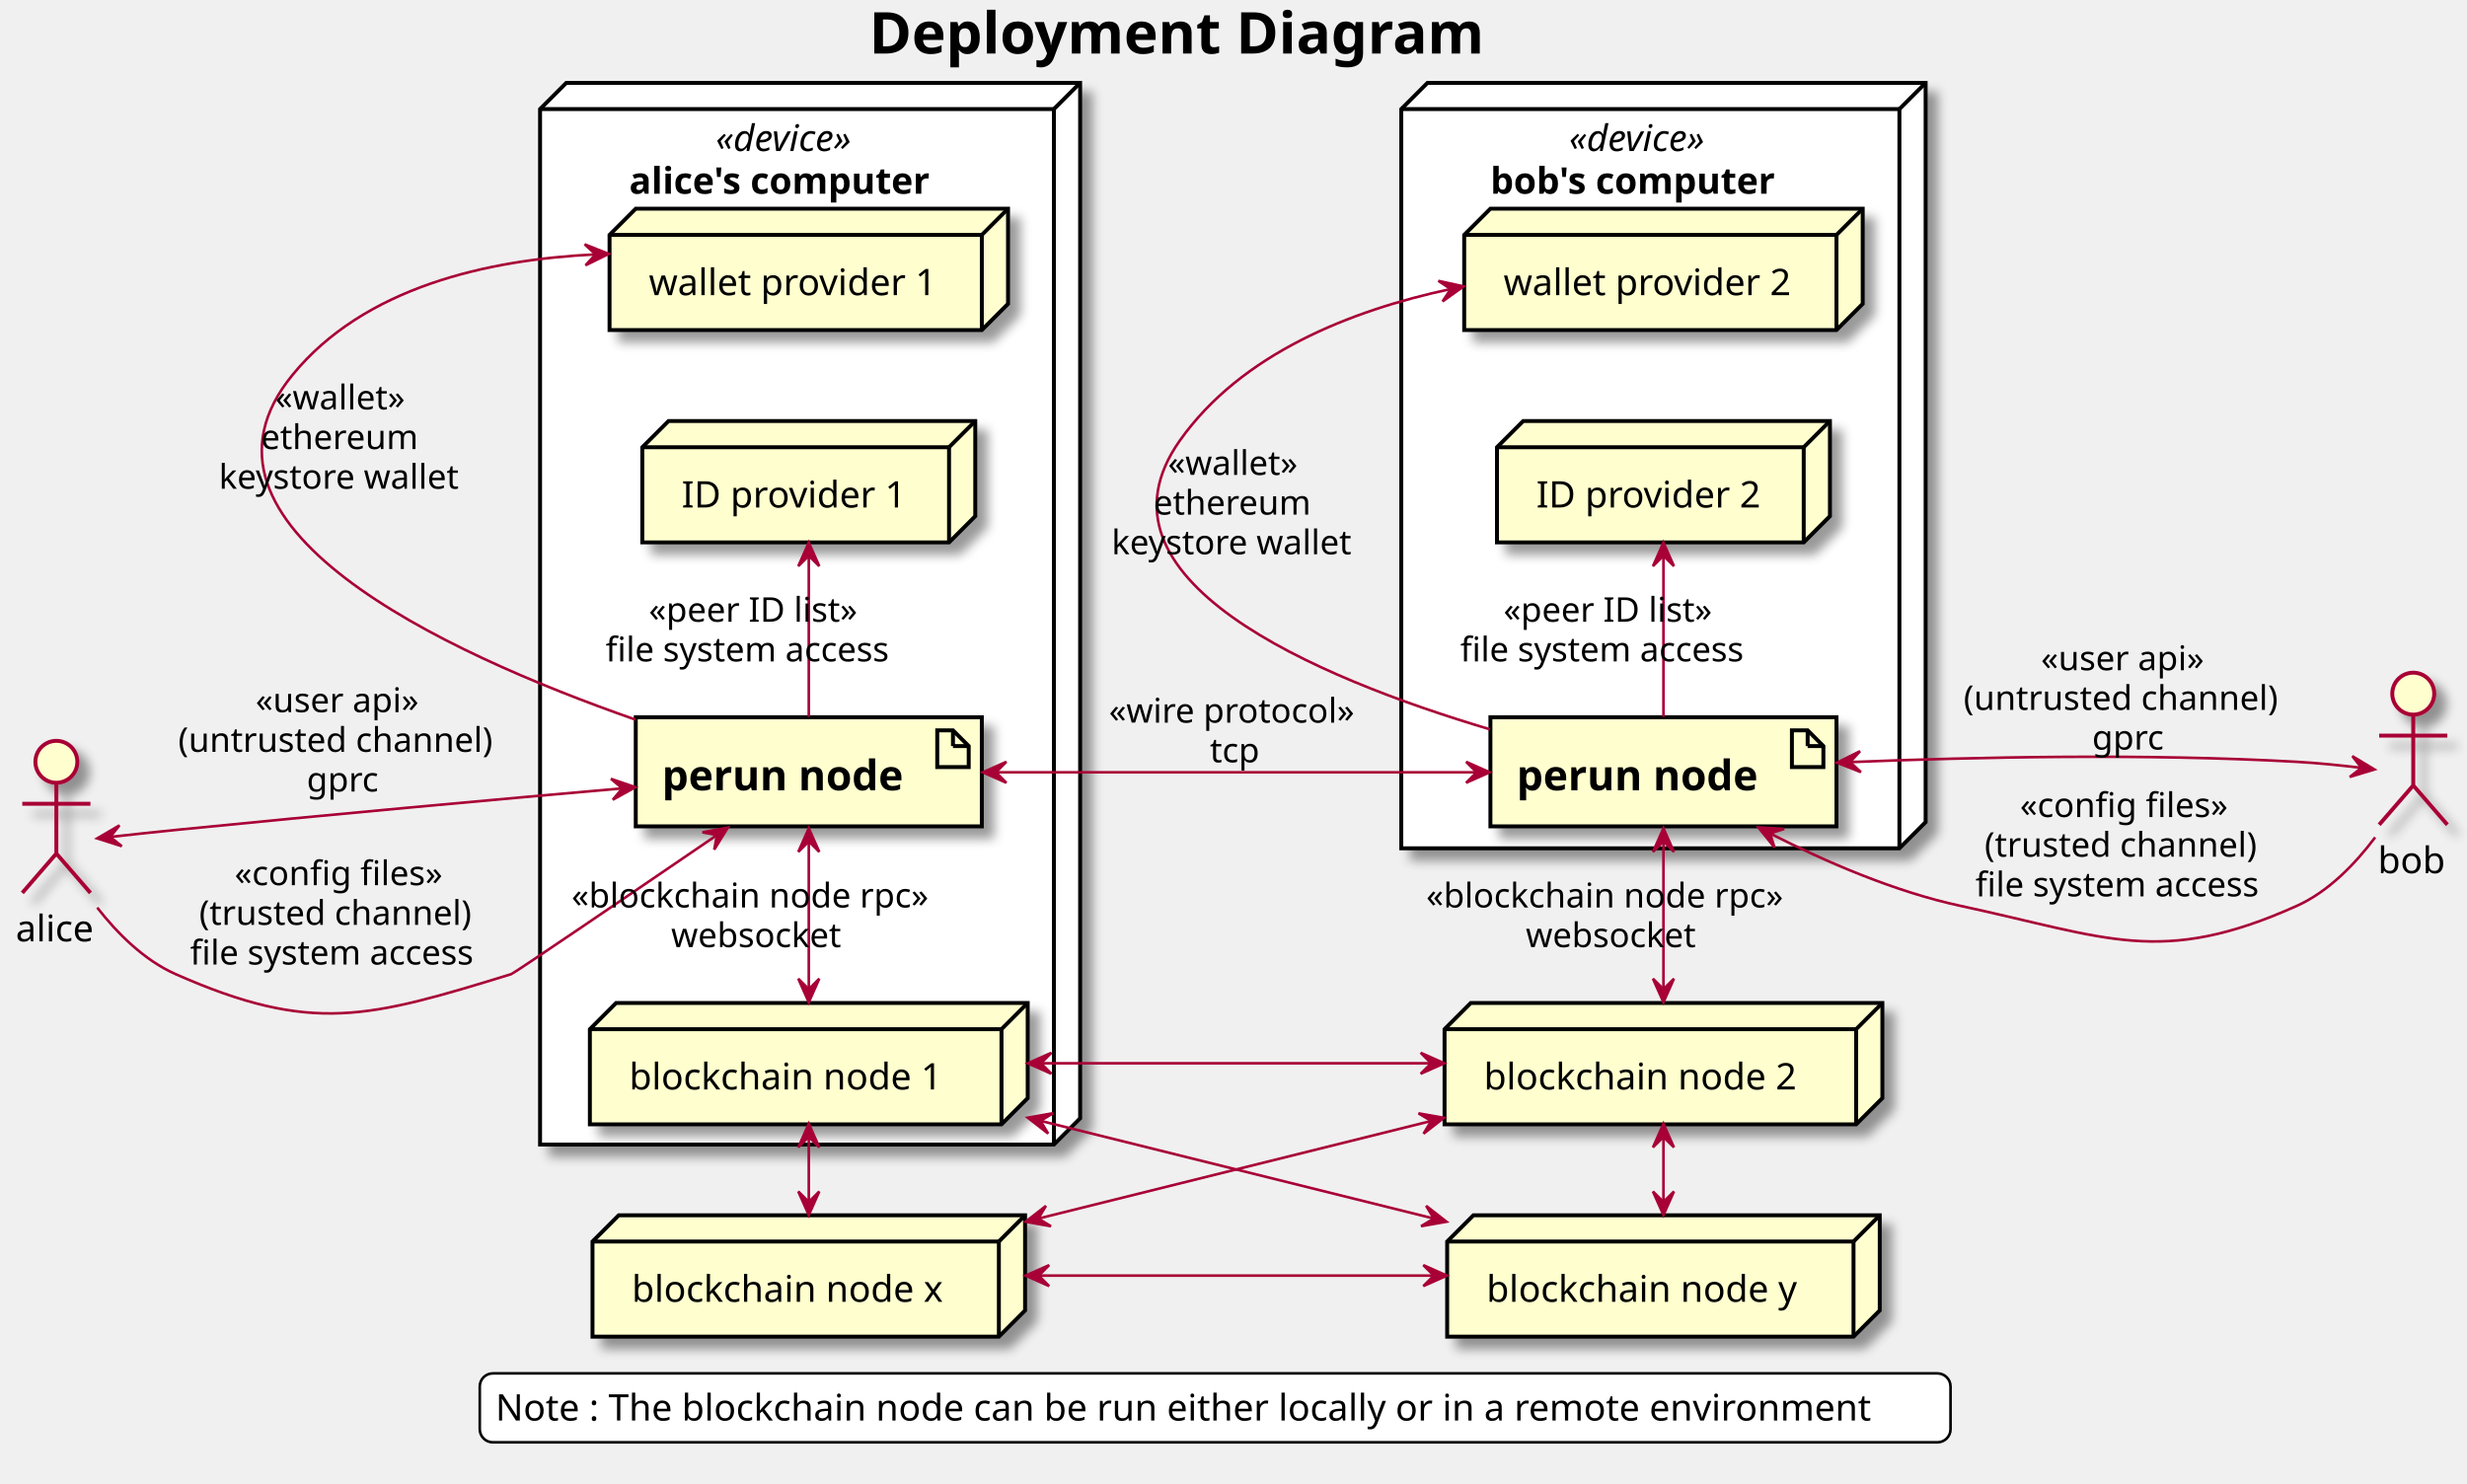
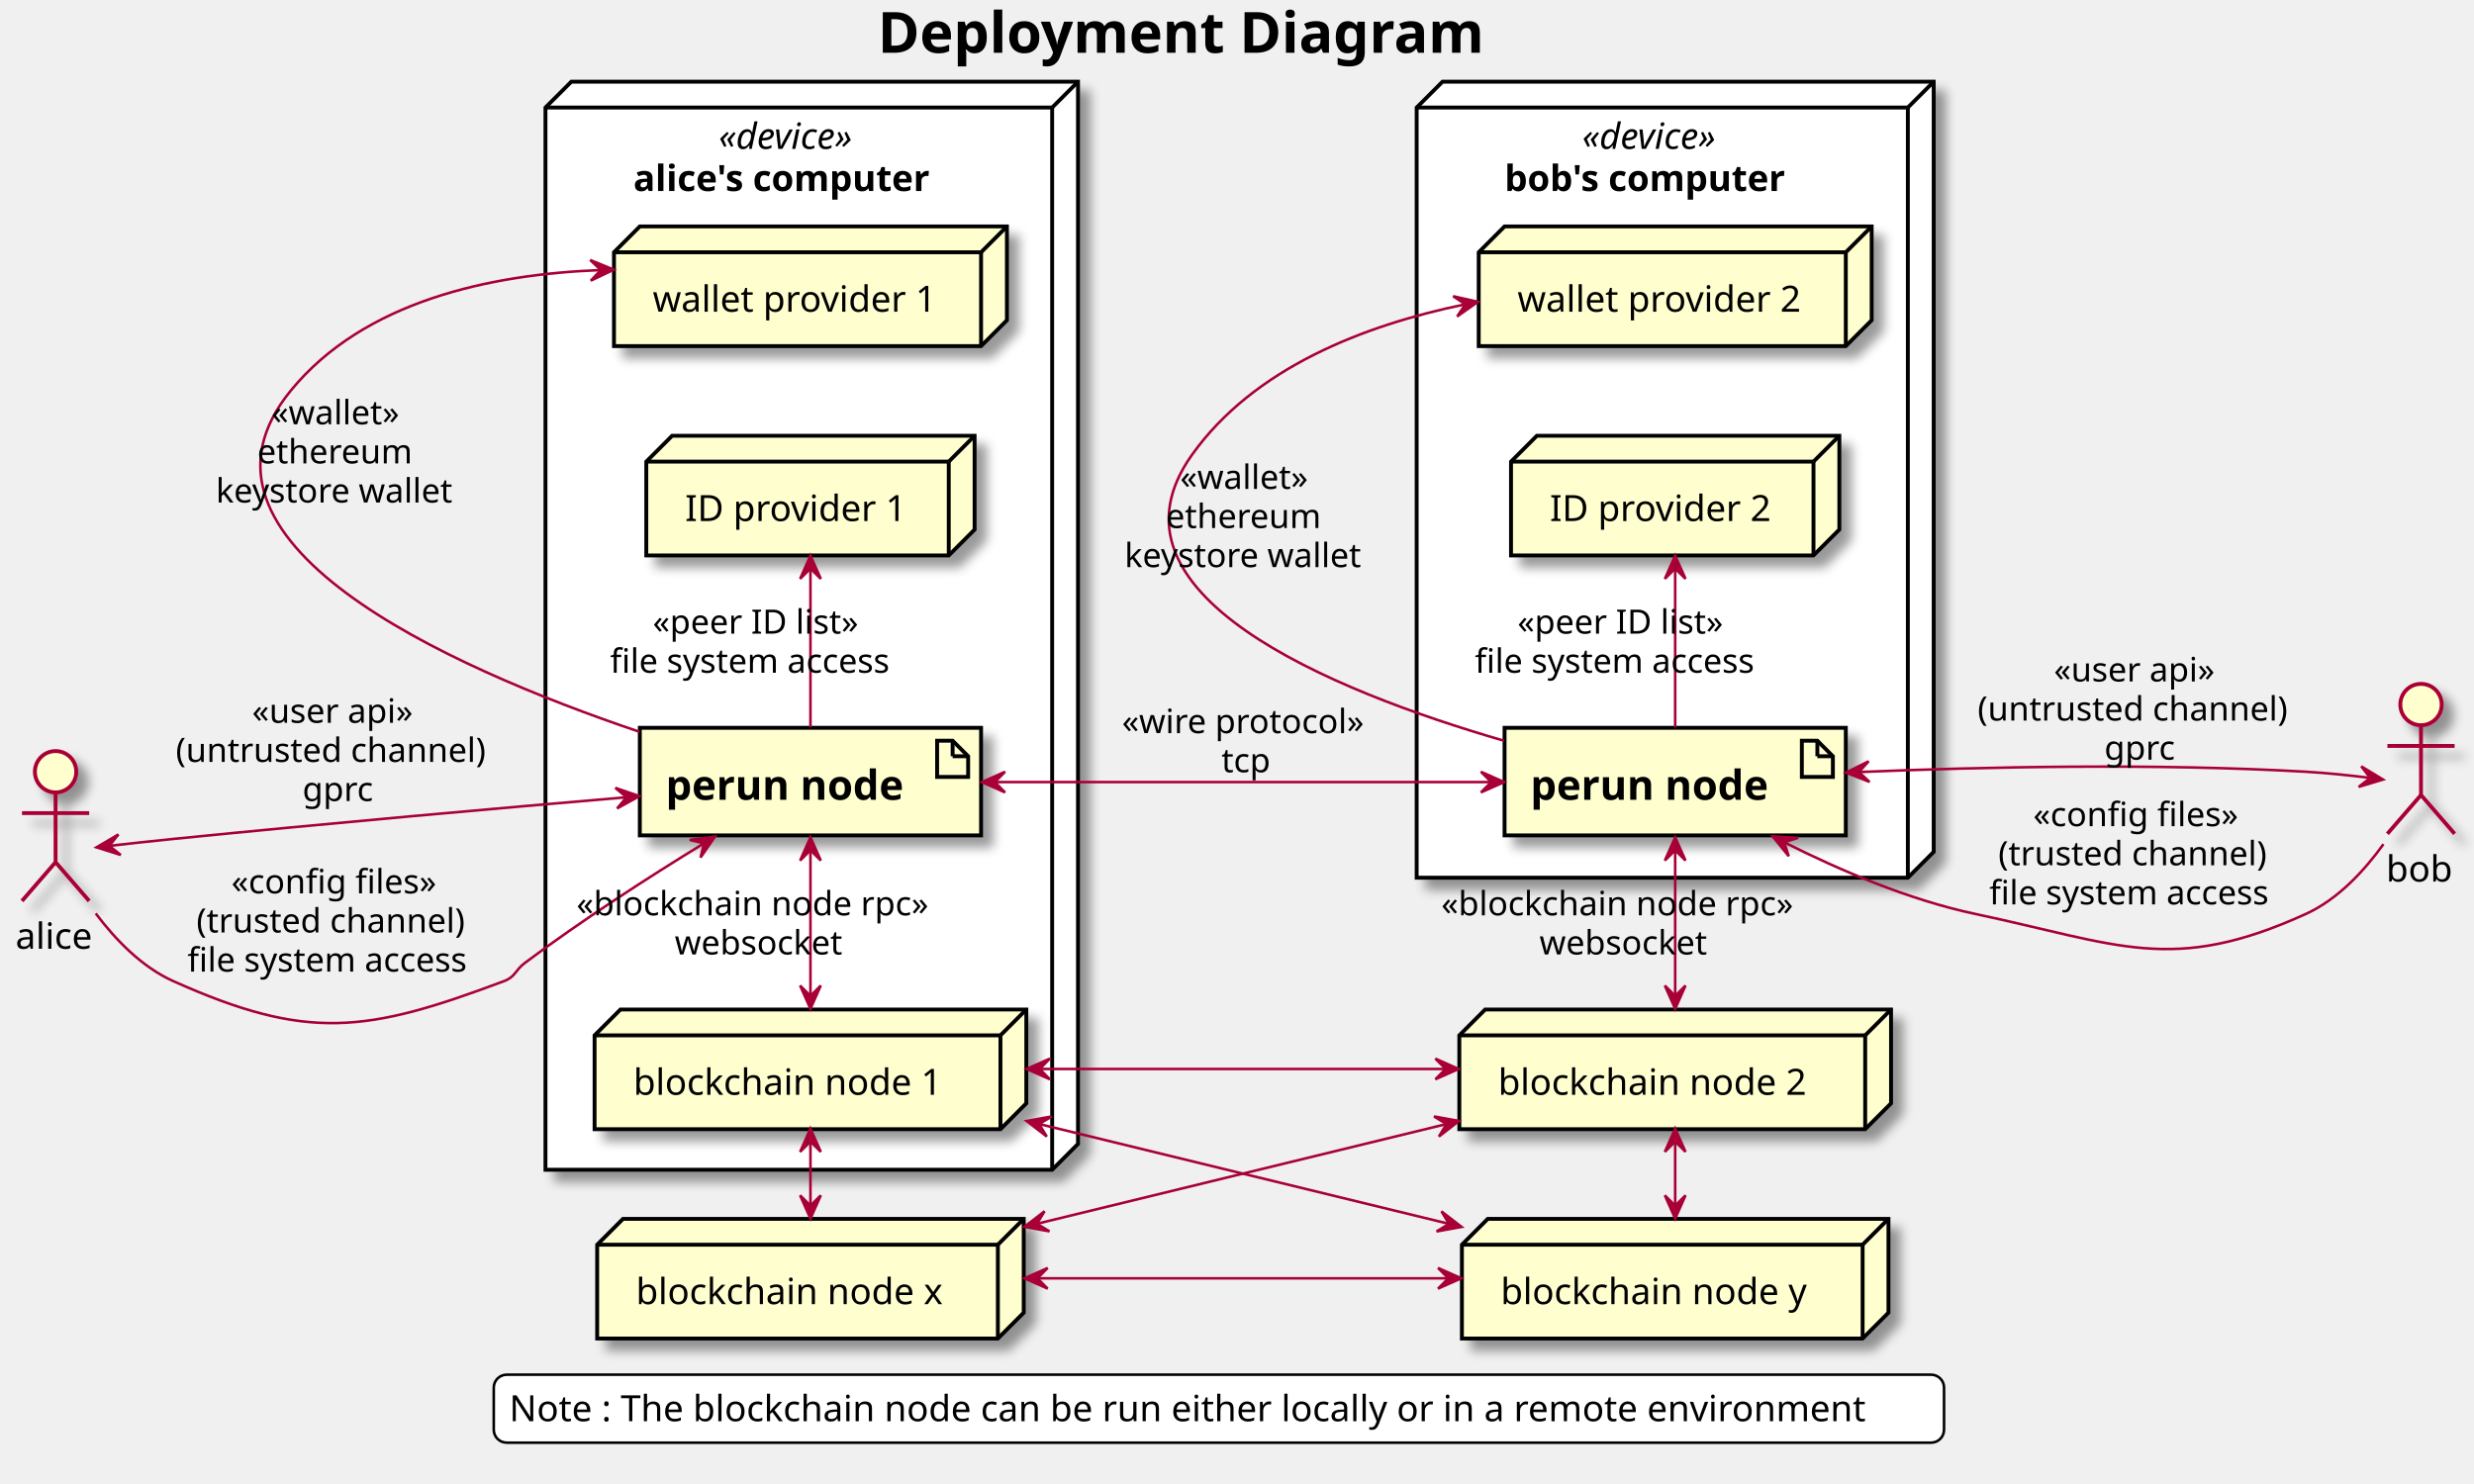
- <svg xmlns="http://www.w3.org/2000/svg" contentScriptType="application/ecmascript" contentStyleType="text/css" height="566px" preserveAspectRatio="none" style="width:941px;height:566px;" version="1.1" viewBox="0 0 941 566" width="941px" zoomAndPan="magnify">
+ <svg xmlns="http://www.w3.org/2000/svg" contentScriptType="application/ecmascript" contentStyleType="text/css" height="574px" preserveAspectRatio="none" style="width:957px;height:574px;" version="1.1" viewBox="0 0 957 574" width="957px" zoomAndPan="magnify">
  <defs>
-     <filter height="300%" id="f6eb3npen71h" width="300%" x="-1" y="-1">
+     <filter height="300%" id="f5ibk5evlyo3l" width="300%" x="-1" y="-1">
      <feGaussianBlur result="blurOut" stdDeviation="2.0" />
      <feColorMatrix in="blurOut" result="blurOut2" type="matrix" values="0 0 0 0 0 0 0 0 0 0 0 0 0 0 0 0 0 0 .4 0" />
      <feOffset dx="4.0" dy="4.0" in="blurOut2" result="blurOut3" />
      <feBlend in="SourceGraphic" in2="blurOut3" mode="normal" />
    </filter>
  </defs>
  <g>
-     <text fill="#000000" font-family="sans-serif" font-size="22" font-weight="bold" lengthAdjust="spacingAndGlyphs" textLength="265" x="331.5" y="20.421">Deployment Diagram</text>
-     <polygon fill="#FFFFFF" filter="url(#f6eb3npen71h)" points="206,41.609,216,31.609,412,31.609,412,426.609,402,436.609,206,436.609,206,41.609" style="stroke:#000000;stroke-width:1.5;" />
-     <line style="stroke:#000000;stroke-width:1.5;" x1="402" x2="412" y1="41.609" y2="31.609" />
-     <line style="stroke:#000000;stroke-width:1.5;" x1="206" x2="402" y1="41.609" y2="41.609" />
-     <line style="stroke:#000000;stroke-width:1.5;" x1="402" x2="402" y1="41.609" y2="436.609" />
-     <text fill="#000000" font-family="sans-serif" font-size="14" font-style="italic" lengthAdjust="spacingAndGlyphs" textLength="64" x="273" y="57.605">«device»</text>
-     <text fill="#000000" font-family="sans-serif" font-size="14" font-weight="bold" lengthAdjust="spacingAndGlyphs" textLength="130" x="240" y="73.901">alice's computer</text>
-     <polygon fill="#FFFFFF" filter="url(#f6eb3npen71h)" points="534.5,41.609,544.5,31.609,734.5,31.609,734.5,313.609,724.5,323.609,534.5,323.609,534.5,41.609" style="stroke:#000000;stroke-width:1.5;" />
-     <line style="stroke:#000000;stroke-width:1.5;" x1="724.5" x2="734.5" y1="41.609" y2="31.609" />
-     <line style="stroke:#000000;stroke-width:1.5;" x1="534.5" x2="724.5" y1="41.609" y2="41.609" />
-     <line style="stroke:#000000;stroke-width:1.5;" x1="724.5" x2="724.5" y1="41.609" y2="323.609" />
-     <text fill="#000000" font-family="sans-serif" font-size="14" font-style="italic" lengthAdjust="spacingAndGlyphs" textLength="64" x="598.5" y="57.605">«device»</text>
-     <text fill="#000000" font-family="sans-serif" font-size="14" font-weight="bold" lengthAdjust="spacingAndGlyphs" textLength="124" x="568.5" y="73.901">bob's computer</text>
-     <rect fill="#FEFECE" filter="url(#f6eb3npen71h)" height="41.625" style="stroke:#000000;stroke-width:1.5;" width="132" x="242.5" y="273.609" />
-     <polygon fill="#FEFECE" points="357.5,278.609,357.5,292.609,369.5,292.609,369.5,284.609,363.5,278.609,357.5,278.609" style="stroke:#000000;stroke-width:1.5;" />
-     <line style="stroke:#000000;stroke-width:1.5;" x1="363.5" x2="363.5" y1="278.609" y2="284.609" />
-     <line style="stroke:#000000;stroke-width:1.5;" x1="369.5" x2="363.5" y1="284.609" y2="284.609" />
-     <text fill="#000000" font-family="sans-serif" font-size="16" font-weight="bold" lengthAdjust="spacingAndGlyphs" textLength="102" x="252.5" y="301.461">perun node</text>
-     <polygon fill="#FEFECE" filter="url(#f6eb3npen71h)" points="225,392.609,235,382.609,392,382.609,392,418.906,382,428.906,225,428.906,225,392.609" style="stroke:#000000;stroke-width:1.5;" />
-     <line style="stroke:#000000;stroke-width:1.5;" x1="382" x2="392" y1="392.609" y2="382.609" />
-     <line style="stroke:#000000;stroke-width:1.5;" x1="225" x2="382" y1="392.609" y2="392.609" />
-     <line style="stroke:#000000;stroke-width:1.5;" x1="382" x2="382" y1="392.609" y2="428.906" />
-     <text fill="#000000" font-family="sans-serif" font-size="14" lengthAdjust="spacingAndGlyphs" textLength="127" x="240" y="415.604">blockchain node 1</text>
-     <polygon fill="#FEFECE" filter="url(#f6eb3npen71h)" points="245,170.609,255,160.609,372,160.609,372,196.906,362,206.906,245,206.906,245,170.609" style="stroke:#000000;stroke-width:1.5;" />
-     <line style="stroke:#000000;stroke-width:1.5;" x1="362" x2="372" y1="170.609" y2="160.609" />
-     <line style="stroke:#000000;stroke-width:1.5;" x1="245" x2="362" y1="170.609" y2="170.609" />
-     <line style="stroke:#000000;stroke-width:1.5;" x1="362" x2="362" y1="170.609" y2="206.906" />
-     <text fill="#000000" font-family="sans-serif" font-size="14" lengthAdjust="spacingAndGlyphs" textLength="87" x="260" y="193.605">ID provider 1</text>
-     <polygon fill="#FEFECE" filter="url(#f6eb3npen71h)" points="232.5,89.609,242.5,79.609,384.5,79.609,384.5,115.906,374.5,125.906,232.5,125.906,232.5,89.609" style="stroke:#000000;stroke-width:1.5;" />
-     <line style="stroke:#000000;stroke-width:1.5;" x1="374.5" x2="384.5" y1="89.609" y2="79.609" />
-     <line style="stroke:#000000;stroke-width:1.5;" x1="232.5" x2="374.5" y1="89.609" y2="89.609" />
-     <line style="stroke:#000000;stroke-width:1.5;" x1="374.5" x2="374.5" y1="89.609" y2="125.906" />
-     <text fill="#000000" font-family="sans-serif" font-size="14" lengthAdjust="spacingAndGlyphs" textLength="112" x="247.5" y="112.605">wallet provider 1</text>
-     <rect fill="#FEFECE" filter="url(#f6eb3npen71h)" height="41.625" style="stroke:#000000;stroke-width:1.5;" width="132" x="568.5" y="273.609" />
-     <polygon fill="#FEFECE" points="683.5,278.609,683.5,292.609,695.5,292.609,695.5,284.609,689.5,278.609,683.5,278.609" style="stroke:#000000;stroke-width:1.5;" />
-     <line style="stroke:#000000;stroke-width:1.5;" x1="689.5" x2="689.5" y1="278.609" y2="284.609" />
-     <line style="stroke:#000000;stroke-width:1.5;" x1="695.5" x2="689.5" y1="284.609" y2="284.609" />
-     <text fill="#000000" font-family="sans-serif" font-size="16" font-weight="bold" lengthAdjust="spacingAndGlyphs" textLength="102" x="578.5" y="301.461">perun node</text>
-     <polygon fill="#FEFECE" filter="url(#f6eb3npen71h)" points="558.5,89.609,568.5,79.609,710.5,79.609,710.5,115.906,700.5,125.906,558.5,125.906,558.5,89.609" style="stroke:#000000;stroke-width:1.5;" />
-     <line style="stroke:#000000;stroke-width:1.5;" x1="700.5" x2="710.5" y1="89.609" y2="79.609" />
-     <line style="stroke:#000000;stroke-width:1.5;" x1="558.5" x2="700.5" y1="89.609" y2="89.609" />
-     <line style="stroke:#000000;stroke-width:1.5;" x1="700.5" x2="700.5" y1="89.609" y2="125.906" />
-     <text fill="#000000" font-family="sans-serif" font-size="14" lengthAdjust="spacingAndGlyphs" textLength="112" x="573.5" y="112.605">wallet provider 2</text>
-     <polygon fill="#FEFECE" filter="url(#f6eb3npen71h)" points="571,170.609,581,160.609,698,160.609,698,196.906,688,206.906,571,206.906,571,170.609" style="stroke:#000000;stroke-width:1.5;" />
-     <line style="stroke:#000000;stroke-width:1.5;" x1="688" x2="698" y1="170.609" y2="160.609" />
-     <line style="stroke:#000000;stroke-width:1.5;" x1="571" x2="688" y1="170.609" y2="170.609" />
-     <line style="stroke:#000000;stroke-width:1.5;" x1="688" x2="688" y1="170.609" y2="206.906" />
-     <text fill="#000000" font-family="sans-serif" font-size="14" lengthAdjust="spacingAndGlyphs" textLength="87" x="586" y="193.605">ID provider 2</text>
-     <ellipse cx="21.5" cy="290.609" fill="#FEFECE" filter="url(#f6eb3npen71h)" rx="8" ry="8" style="stroke:#A80036;stroke-width:1.5;" />
-     <path d="M21.5,298.609 L21.5,325.609 M8.5,306.609 L34.5,306.609 M21.5,325.609 L8.5,340.609 M21.5,325.609 L34.5,340.609 " fill="none" filter="url(#f6eb3npen71h)" style="stroke:#A80036;stroke-width:1.5;" />
-     <text fill="#000000" font-family="sans-serif" font-size="14" lengthAdjust="spacingAndGlyphs" textLength="31" x="6" y="359.104">alice</text>
-     <ellipse cx="920.5" cy="264.609" fill="#FEFECE" filter="url(#f6eb3npen71h)" rx="8" ry="8" style="stroke:#A80036;stroke-width:1.5;" />
-     <path d="M920.5,272.609 L920.5,299.609 M907.5,280.609 L933.5,280.609 M920.5,299.609 L907.5,314.609 M920.5,299.609 L933.5,314.609 " fill="none" filter="url(#f6eb3npen71h)" style="stroke:#A80036;stroke-width:1.5;" />
-     <text fill="#000000" font-family="sans-serif" font-size="14" lengthAdjust="spacingAndGlyphs" textLength="27" x="907" y="333.104">bob</text>
-     <polygon fill="#FEFECE" filter="url(#f6eb3npen71h)" points="551,392.609,561,382.609,718,382.609,718,418.906,708,428.906,551,428.906,551,392.609" style="stroke:#000000;stroke-width:1.5;" />
-     <line style="stroke:#000000;stroke-width:1.5;" x1="708" x2="718" y1="392.609" y2="382.609" />
-     <line style="stroke:#000000;stroke-width:1.5;" x1="551" x2="708" y1="392.609" y2="392.609" />
-     <line style="stroke:#000000;stroke-width:1.5;" x1="708" x2="708" y1="392.609" y2="428.906" />
-     <text fill="#000000" font-family="sans-serif" font-size="14" lengthAdjust="spacingAndGlyphs" textLength="127" x="566" y="415.604">blockchain node 2</text>
-     <polygon fill="#FEFECE" filter="url(#f6eb3npen71h)" points="226,473.609,236,463.609,391,463.609,391,499.906,381,509.906,226,509.906,226,473.609" style="stroke:#000000;stroke-width:1.5;" />
-     <line style="stroke:#000000;stroke-width:1.5;" x1="381" x2="391" y1="473.609" y2="463.609" />
-     <line style="stroke:#000000;stroke-width:1.5;" x1="226" x2="381" y1="473.609" y2="473.609" />
-     <line style="stroke:#000000;stroke-width:1.5;" x1="381" x2="381" y1="473.609" y2="509.906" />
-     <text fill="#000000" font-family="sans-serif" font-size="14" lengthAdjust="spacingAndGlyphs" textLength="125" x="241" y="496.604">blockchain node x</text>
-     <polygon fill="#FEFECE" filter="url(#f6eb3npen71h)" points="552,473.609,562,463.609,717,463.609,717,499.906,707,509.906,552,509.906,552,473.609" style="stroke:#000000;stroke-width:1.5;" />
-     <line style="stroke:#000000;stroke-width:1.5;" x1="707" x2="717" y1="473.609" y2="463.609" />
-     <line style="stroke:#000000;stroke-width:1.5;" x1="552" x2="707" y1="473.609" y2="473.609" />
-     <line style="stroke:#000000;stroke-width:1.5;" x1="707" x2="707" y1="473.609" y2="509.906" />
-     <text fill="#000000" font-family="sans-serif" font-size="14" lengthAdjust="spacingAndGlyphs" textLength="125" x="567" y="496.604">blockchain node y</text>
-     <path d="M42.245,319.248 C50.008,318.385 58.905,317.423 67,316.609 C124.19,310.863 189.066,304.988 237.165,300.757 " fill="none" id="alice-alice_perun_node" style="stroke:#A80036;stroke-width:1.0;" />
-     <polygon fill="#A80036" points="242.355,300.301,233.039,297.104,237.374,300.739,233.739,305.073,242.355,300.301" style="stroke:#A80036;stroke-width:1.0;" />
-     <polygon fill="#A80036" points="37.076,319.825,46.464,322.8,42.045,319.27,45.575,314.85,37.076,319.825" style="stroke:#A80036;stroke-width:1.0;" />
-     <text fill="#000000" font-family="sans-serif" font-size="13" lengthAdjust="spacingAndGlyphs" textLength="67" x="97.5" y="271.676">«user api»</text>
-     <text fill="#000000" font-family="sans-serif" font-size="13" lengthAdjust="spacingAndGlyphs" textLength="126" x="68" y="286.809">(untrusted channel)</text>
-     <text fill="#000000" font-family="sans-serif" font-size="13" lengthAdjust="spacingAndGlyphs" textLength="28" x="117" y="301.942">gprc</text>
-     <path d="M37.081,346.228 C44.765,356.06 54.977,366.295 67,371.609 C119.031,394.611 140.619,388.315 195,371.609 C196.14,371.259 240.356,341.156 273.255,318.698 " fill="none" id="alice-to-alice_perun_node" style="stroke:#A80036;stroke-width:1.0;" />
-     <polygon fill="#A80036" points="277.612,315.723,267.924,317.494,273.483,318.542,272.435,324.101,277.612,315.723" style="stroke:#A80036;stroke-width:1.0;" />
-     <text fill="#000000" font-family="sans-serif" font-size="13" lengthAdjust="spacingAndGlyphs" textLength="83" x="89.5" y="337.676">«config files»</text>
-     <text fill="#000000" font-family="sans-serif" font-size="13" lengthAdjust="spacingAndGlyphs" textLength="110" x="76" y="352.809">(trusted channel)</text>
-     <text fill="#000000" font-family="sans-serif" font-size="13" lengthAdjust="spacingAndGlyphs" textLength="117" x="72.5" y="367.942">file system access</text>
-     <path d="M308.5,273.47 C308.5,256.106 308.5,231.345 308.5,212.21 " fill="none" id="alice_perun_node-to-ID_provider_1" style="stroke:#A80036;stroke-width:1.0;" />
-     <polygon fill="#A80036" points="308.5,206.973,304.5,215.973,308.5,211.973,312.5,215.973,308.5,206.973" style="stroke:#A80036;stroke-width:1.0;" />
-     <text fill="#000000" font-family="sans-serif" font-size="13" lengthAdjust="spacingAndGlyphs" textLength="84" x="247.5" y="237.176">«peer ID list»</text>
-     <text fill="#000000" font-family="sans-serif" font-size="13" lengthAdjust="spacingAndGlyphs" textLength="117" x="231" y="252.309">file system access</text>
-     <path d="M242.348,274.506 C168.438,248.678 64.878,200.291 111.5,143.109 C138.851,109.563 185.905,99.009 227.168,97.045 " fill="none" id="alice_perun_node-to-wallet_provider_1" style="stroke:#A80036;stroke-width:1.0;" />
-     <polygon fill="#A80036" points="232.169,96.847,223.018,93.206,227.173,97.045,223.334,101.2,232.169,96.847" style="stroke:#A80036;stroke-width:1.0;" />
-     <text fill="#000000" font-family="sans-serif" font-size="13" lengthAdjust="spacingAndGlyphs" textLength="52" x="105" y="156.176">«wallet»</text>
-     <text fill="#000000" font-family="sans-serif" font-size="13" lengthAdjust="spacingAndGlyphs" textLength="63" x="99.5" y="171.309">ethereum</text>
-     <text fill="#000000" font-family="sans-serif" font-size="13" lengthAdjust="spacingAndGlyphs" textLength="95" x="83.5" y="186.442">keystore wallet</text>
-     <path d="M379.883,294.609 C434.22,294.609 508.674,294.609 563.033,294.609 " fill="none" id="alice_perun_node-bob_perun_node" style="stroke:#A80036;stroke-width:1.0;" />
-     <polygon fill="#A80036" points="568.229,294.609,559.229,290.609,563.229,294.609,559.229,298.609,568.229,294.609" style="stroke:#A80036;stroke-width:1.0;" />
-     <polygon fill="#A80036" points="374.864,294.609,383.864,298.609,379.864,294.609,383.864,290.609,374.864,294.609" style="stroke:#A80036;stroke-width:1.0;" />
-     <text fill="#000000" font-family="sans-serif" font-size="13" lengthAdjust="spacingAndGlyphs" textLength="97" x="423" y="275.676">«wire protocol»</text>
-     <text fill="#000000" font-family="sans-serif" font-size="13" lengthAdjust="spacingAndGlyphs" textLength="20" x="461.5" y="290.809">tcp</text>
-     <path d="M705.855,290.717 C753.962,288.759 818.841,287.408 876,290.609 C884.073,291.062 892.931,291.971 900.603,292.893 " fill="none" id="bob_perun_node-bob" style="stroke:#A80036;stroke-width:1.0;" />
-     <polygon fill="#A80036" points="905.702,293.527,897.264,288.446,900.74,292.909,896.277,296.385,905.702,293.527" style="stroke:#A80036;stroke-width:1.0;" />
-     <polygon fill="#A80036" points="700.664,290.933,709.823,294.555,705.66,290.725,709.49,286.562,700.664,290.933" style="stroke:#A80036;stroke-width:1.0;" />
-     <text fill="#000000" font-family="sans-serif" font-size="13" lengthAdjust="spacingAndGlyphs" textLength="67" x="778.5" y="255.676">«user api»</text>
-     <text fill="#000000" font-family="sans-serif" font-size="13" lengthAdjust="spacingAndGlyphs" textLength="126" x="749" y="270.809">(untrusted channel)</text>
-     <text fill="#000000" font-family="sans-serif" font-size="13" lengthAdjust="spacingAndGlyphs" textLength="28" x="798" y="285.942">gprc</text>
-     <path d="M675.384,318.04 C696.366,328.733 722.765,340.2 748,345.609 C803.625,357.533 824.096,368.898 876,345.609 C888.193,340.139 898.411,329.493 905.968,319.426 " fill="none" id="bob_perun_node-backto-bob" style="stroke:#A80036;stroke-width:1.0;" />
-     <polygon fill="#A80036" points="670.719,315.63,676.879,323.315,675.161,317.925,680.551,316.208,670.719,315.63" style="stroke:#A80036;stroke-width:1.0;" />
-     <text fill="#000000" font-family="sans-serif" font-size="13" lengthAdjust="spacingAndGlyphs" textLength="83" x="770.5" y="311.676">«config files»</text>
-     <text fill="#000000" font-family="sans-serif" font-size="13" lengthAdjust="spacingAndGlyphs" textLength="110" x="757" y="326.809">(trusted channel)</text>
-     <text fill="#000000" font-family="sans-serif" font-size="13" lengthAdjust="spacingAndGlyphs" textLength="117" x="753.5" y="341.942">file system access</text>
-     <path d="M568.335,278.225 C501.43,258.328 412.813,220.773 450,168.109 C473.454,134.894 515.278,118.418 553.18,110.291 " fill="none" id="bob_perun_node-to-wallet_provider_2" style="stroke:#A80036;stroke-width:1.0;" />
-     <polygon fill="#A80036" points="558.26,109.246,548.638,107.142,553.362,110.254,550.25,114.978,558.26,109.246" style="stroke:#A80036;stroke-width:1.0;" />
-     <text fill="#000000" font-family="sans-serif" font-size="13" lengthAdjust="spacingAndGlyphs" textLength="52" x="445.5" y="181.176">«wallet»</text>
-     <text fill="#000000" font-family="sans-serif" font-size="13" lengthAdjust="spacingAndGlyphs" textLength="63" x="440" y="196.309">ethereum</text>
-     <text fill="#000000" font-family="sans-serif" font-size="13" lengthAdjust="spacingAndGlyphs" textLength="95" x="424" y="211.442">keystore wallet</text>
-     <path d="M634.5,273.47 C634.5,256.106 634.5,231.345 634.5,212.21 " fill="none" id="bob_perun_node-to-ID_provider_2" style="stroke:#A80036;stroke-width:1.0;" />
-     <polygon fill="#A80036" points="634.5,206.973,630.5,215.973,634.5,211.973,638.5,215.973,634.5,206.973" style="stroke:#A80036;stroke-width:1.0;" />
-     <text fill="#000000" font-family="sans-serif" font-size="13" lengthAdjust="spacingAndGlyphs" textLength="84" x="573.5" y="237.176">«peer ID list»</text>
-     <text fill="#000000" font-family="sans-serif" font-size="13" lengthAdjust="spacingAndGlyphs" textLength="117" x="557" y="252.309">file system access</text>
-     <path d="M308.5,321.04 C308.5,337.936 308.5,359.839 308.5,377.121 " fill="none" id="alice_perun_node-blockchain_node_1" style="stroke:#A80036;stroke-width:1.0;" />
-     <polygon fill="#A80036" points="308.5,382.34,312.5,373.34,308.5,377.34,304.5,373.34,308.5,382.34" style="stroke:#A80036;stroke-width:1.0;" />
-     <polygon fill="#A80036" points="308.5,315.968,304.5,324.968,308.5,320.968,312.5,324.968,308.5,315.968" style="stroke:#A80036;stroke-width:1.0;" />
-     <text fill="#000000" font-family="sans-serif" font-size="13" lengthAdjust="spacingAndGlyphs" textLength="143" x="218" y="346.176">«blockchain node rpc»</text>
-     <text fill="#000000" font-family="sans-serif" font-size="13" lengthAdjust="spacingAndGlyphs" textLength="67" x="256" y="361.309">websocket</text>
-     <path d="M634.5,321.04 C634.5,337.936 634.5,359.839 634.5,377.121 " fill="none" id="bob_perun_node-blockchain_node_2" style="stroke:#A80036;stroke-width:1.0;" />
-     <polygon fill="#A80036" points="634.5,382.34,638.5,373.34,634.5,377.34,630.5,373.34,634.5,382.34" style="stroke:#A80036;stroke-width:1.0;" />
-     <polygon fill="#A80036" points="634.5,315.968,630.5,324.968,634.5,320.968,638.5,324.968,634.5,315.968" style="stroke:#A80036;stroke-width:1.0;" />
-     <text fill="#000000" font-family="sans-serif" font-size="13" lengthAdjust="spacingAndGlyphs" textLength="143" x="544" y="346.176">«blockchain node rpc»</text>
-     <text fill="#000000" font-family="sans-serif" font-size="13" lengthAdjust="spacingAndGlyphs" textLength="67" x="582" y="361.309">websocket</text>
-     <path d="M397.219,405.609 C443.41,405.609 499.724,405.609 545.899,405.609 " fill="none" id="blockchain_node_1-blockchain_node_2" style="stroke:#A80036;stroke-width:1.0;" />
-     <polygon fill="#A80036" points="550.904,405.609,541.904,401.609,545.904,405.609,541.904,409.609,550.904,405.609" style="stroke:#A80036;stroke-width:1.0;" />
-     <polygon fill="#A80036" points="392.03,405.609,401.03,409.609,397.03,405.609,401.03,401.609,392.03,405.609" style="stroke:#A80036;stroke-width:1.0;" />
-     <path d="M308.5,433.778 C308.5,441.966 308.5,450.154 308.5,458.341 " fill="none" id="blockchain_node_1-blockchain_node_x" style="stroke:#A80036;stroke-width:1.0;" />
-     <polygon fill="#A80036" points="308.5,463.512,312.5,454.512,308.5,458.512,304.5,454.512,308.5,463.512" style="stroke:#A80036;stroke-width:1.0;" />
-     <polygon fill="#A80036" points="308.5,428.68,304.5,437.68,308.5,433.68,312.5,437.68,308.5,428.68" style="stroke:#A80036;stroke-width:1.0;" />
-     <path d="M634.5,433.778 C634.5,441.966 634.5,450.154 634.5,458.341 " fill="none" id="blockchain_node_2-blockchain_node_y" style="stroke:#A80036;stroke-width:1.0;" />
-     <polygon fill="#A80036" points="634.5,463.512,638.5,454.512,634.5,458.512,630.5,454.512,634.5,463.512" style="stroke:#A80036;stroke-width:1.0;" />
-     <polygon fill="#A80036" points="634.5,428.68,630.5,437.68,634.5,433.68,638.5,437.68,634.5,428.68" style="stroke:#A80036;stroke-width:1.0;" />
-     <path d="M396.425,486.609 C443.081,486.609 500.236,486.609 546.851,486.609 " fill="none" id="blockchain_node_x-blockchain_node_y" style="stroke:#A80036;stroke-width:1.0;" />
-     <polygon fill="#A80036" points="551.903,486.609,542.903,482.609,546.903,486.609,542.903,490.609,551.903,486.609" style="stroke:#A80036;stroke-width:1.0;" />
-     <polygon fill="#A80036" points="391.185,486.609,400.185,490.609,396.185,486.609,400.185,482.609,391.185,486.609" style="stroke:#A80036;stroke-width:1.0;" />
-     <path d="M396.957,427.588 C443.471,439.145 500.308,453.267 546.721,464.799 " fill="none" id="blockchain_node_1-blockchain_node_y" style="stroke:#A80036;stroke-width:1.0;" />
-     <polygon fill="#A80036" points="551.752,466.049,543.983,459.997,546.9,464.844,542.053,467.761,551.752,466.049" style="stroke:#A80036;stroke-width:1.0;" />
-     <polygon fill="#A80036" points="392.03,426.364,399.8,432.416,396.882,427.569,401.729,424.652,392.03,426.364" style="stroke:#A80036;stroke-width:1.0;" />
-     <path d="M396.093,464.846 C442.435,453.331 499.209,439.225 545.726,427.667 " fill="none" id="blockchain_node_x-blockchain_node_2" style="stroke:#A80036;stroke-width:1.0;" />
-     <polygon fill="#A80036" points="550.769,426.414,541.07,424.702,545.917,427.619,543,432.466,550.769,426.414" style="stroke:#A80036;stroke-width:1.0;" />
-     <polygon fill="#A80036" points="391.185,466.065,400.884,467.776,396.037,464.859,398.955,460.012,391.185,466.065" style="stroke:#A80036;stroke-width:1.0;" />
-     <rect fill="#FFFFFF" height="26.297" rx="5" ry="5" style="stroke:#000000;stroke-width:1.0;" width="561" x="183" y="523.906" />
-     <text fill="#000000" font-family="sans-serif" font-size="14" lengthAdjust="spacingAndGlyphs" textLength="549" x="189" y="541.901">Note : The blockchain node can be run either locally or in a remote environment</text>
+     <text fill="#000000" font-family="sans-serif" font-size="22" font-weight="bold" lengthAdjust="spacingAndGlyphs" textLength="265" x="339.5" y="20.421">Deployment Diagram</text>
+     <polygon fill="#FFFFFF" filter="url(#f5ibk5evlyo3l)" points="211,41.609,221,31.609,417,31.609,417,442.609,407,452.609,211,452.609,211,41.609" style="stroke:#000000;stroke-width:1.5;" />
+     <line style="stroke:#000000;stroke-width:1.5;" x1="407" x2="417" y1="41.609" y2="31.609" />
+     <line style="stroke:#000000;stroke-width:1.5;" x1="211" x2="407" y1="41.609" y2="41.609" />
+     <line style="stroke:#000000;stroke-width:1.5;" x1="407" x2="407" y1="41.609" y2="452.609" />
+     <text fill="#000000" font-family="sans-serif" font-size="14" font-style="italic" lengthAdjust="spacingAndGlyphs" textLength="64" x="278" y="57.605">«device»</text>
+     <text fill="#000000" font-family="sans-serif" font-size="14" font-weight="bold" lengthAdjust="spacingAndGlyphs" textLength="130" x="245" y="73.901">alice's computer</text>
+     <polygon fill="#FFFFFF" filter="url(#f5ibk5evlyo3l)" points="548,41.609,558,31.609,748,31.609,748,329.609,738,339.609,548,339.609,548,41.609" style="stroke:#000000;stroke-width:1.5;" />
+     <line style="stroke:#000000;stroke-width:1.5;" x1="738" x2="748" y1="41.609" y2="31.609" />
+     <line style="stroke:#000000;stroke-width:1.5;" x1="548" x2="738" y1="41.609" y2="41.609" />
+     <line style="stroke:#000000;stroke-width:1.5;" x1="738" x2="738" y1="41.609" y2="339.609" />
+     <text fill="#000000" font-family="sans-serif" font-size="14" font-style="italic" lengthAdjust="spacingAndGlyphs" textLength="64" x="612" y="57.605">«device»</text>
+     <text fill="#000000" font-family="sans-serif" font-size="14" font-weight="bold" lengthAdjust="spacingAndGlyphs" textLength="124" x="582" y="73.901">bob's computer</text>
+     <rect fill="#FEFECE" filter="url(#f5ibk5evlyo3l)" height="41.625" style="stroke:#000000;stroke-width:1.5;" width="132" x="247.5" y="281.609" />
+     <polygon fill="#FEFECE" points="362.5,286.609,362.5,300.609,374.5,300.609,374.5,292.609,368.5,286.609,362.5,286.609" style="stroke:#000000;stroke-width:1.5;" />
+     <line style="stroke:#000000;stroke-width:1.5;" x1="368.5" x2="368.5" y1="286.609" y2="292.609" />
+     <line style="stroke:#000000;stroke-width:1.5;" x1="374.5" x2="368.5" y1="292.609" y2="292.609" />
+     <text fill="#000000" font-family="sans-serif" font-size="16" font-weight="bold" lengthAdjust="spacingAndGlyphs" textLength="102" x="257.5" y="309.461">perun node</text>
+     <polygon fill="#FEFECE" filter="url(#f5ibk5evlyo3l)" points="230,400.609,240,390.609,397,390.609,397,426.906,387,436.906,230,436.906,230,400.609" style="stroke:#000000;stroke-width:1.5;" />
+     <line style="stroke:#000000;stroke-width:1.5;" x1="387" x2="397" y1="400.609" y2="390.609" />
+     <line style="stroke:#000000;stroke-width:1.5;" x1="230" x2="387" y1="400.609" y2="400.609" />
+     <line style="stroke:#000000;stroke-width:1.5;" x1="387" x2="387" y1="400.609" y2="436.906" />
+     <text fill="#000000" font-family="sans-serif" font-size="14" lengthAdjust="spacingAndGlyphs" textLength="127" x="245" y="423.604">blockchain node 1</text>
+     <polygon fill="#FEFECE" filter="url(#f5ibk5evlyo3l)" points="250,178.609,260,168.609,377,168.609,377,204.906,367,214.906,250,214.906,250,178.609" style="stroke:#000000;stroke-width:1.5;" />
+     <line style="stroke:#000000;stroke-width:1.5;" x1="367" x2="377" y1="178.609" y2="168.609" />
+     <line style="stroke:#000000;stroke-width:1.5;" x1="250" x2="367" y1="178.609" y2="178.609" />
+     <line style="stroke:#000000;stroke-width:1.5;" x1="367" x2="367" y1="178.609" y2="214.906" />
+     <text fill="#000000" font-family="sans-serif" font-size="14" lengthAdjust="spacingAndGlyphs" textLength="87" x="265" y="201.605">ID provider 1</text>
+     <polygon fill="#FEFECE" filter="url(#f5ibk5evlyo3l)" points="237.5,97.609,247.5,87.609,389.5,87.609,389.5,123.906,379.5,133.906,237.5,133.906,237.5,97.609" style="stroke:#000000;stroke-width:1.5;" />
+     <line style="stroke:#000000;stroke-width:1.5;" x1="379.5" x2="389.5" y1="97.609" y2="87.609" />
+     <line style="stroke:#000000;stroke-width:1.5;" x1="237.5" x2="379.5" y1="97.609" y2="97.609" />
+     <line style="stroke:#000000;stroke-width:1.5;" x1="379.5" x2="379.5" y1="97.609" y2="133.906" />
+     <text fill="#000000" font-family="sans-serif" font-size="14" lengthAdjust="spacingAndGlyphs" textLength="112" x="252.5" y="120.605">wallet provider 1</text>
+     <rect fill="#FEFECE" filter="url(#f5ibk5evlyo3l)" height="41.625" style="stroke:#000000;stroke-width:1.5;" width="132" x="582" y="281.609" />
+     <polygon fill="#FEFECE" points="697,286.609,697,300.609,709,300.609,709,292.609,703,286.609,697,286.609" style="stroke:#000000;stroke-width:1.5;" />
+     <line style="stroke:#000000;stroke-width:1.5;" x1="703" x2="703" y1="286.609" y2="292.609" />
+     <line style="stroke:#000000;stroke-width:1.5;" x1="709" x2="703" y1="292.609" y2="292.609" />
+     <text fill="#000000" font-family="sans-serif" font-size="16" font-weight="bold" lengthAdjust="spacingAndGlyphs" textLength="102" x="592" y="309.461">perun node</text>
+     <polygon fill="#FEFECE" filter="url(#f5ibk5evlyo3l)" points="572,97.609,582,87.609,724,87.609,724,123.906,714,133.906,572,133.906,572,97.609" style="stroke:#000000;stroke-width:1.5;" />
+     <line style="stroke:#000000;stroke-width:1.5;" x1="714" x2="724" y1="97.609" y2="87.609" />
+     <line style="stroke:#000000;stroke-width:1.5;" x1="572" x2="714" y1="97.609" y2="97.609" />
+     <line style="stroke:#000000;stroke-width:1.5;" x1="714" x2="714" y1="97.609" y2="133.906" />
+     <text fill="#000000" font-family="sans-serif" font-size="14" lengthAdjust="spacingAndGlyphs" textLength="112" x="587" y="120.605">wallet provider 2</text>
+     <polygon fill="#FEFECE" filter="url(#f5ibk5evlyo3l)" points="584.5,178.609,594.5,168.609,711.5,168.609,711.5,204.906,701.5,214.906,584.5,214.906,584.5,178.609" style="stroke:#000000;stroke-width:1.5;" />
+     <line style="stroke:#000000;stroke-width:1.5;" x1="701.5" x2="711.5" y1="178.609" y2="168.609" />
+     <line style="stroke:#000000;stroke-width:1.5;" x1="584.5" x2="701.5" y1="178.609" y2="178.609" />
+     <line style="stroke:#000000;stroke-width:1.5;" x1="701.5" x2="701.5" y1="178.609" y2="214.906" />
+     <text fill="#000000" font-family="sans-serif" font-size="14" lengthAdjust="spacingAndGlyphs" textLength="87" x="599.5" y="201.605">ID provider 2</text>
+     <ellipse cx="21.5" cy="298.609" fill="#FEFECE" filter="url(#f5ibk5evlyo3l)" rx="8" ry="8" style="stroke:#A80036;stroke-width:1.5;" />
+     <path d="M21.5,306.609 L21.5,333.609 M8.5,314.609 L34.5,314.609 M21.5,333.609 L8.5,348.609 M21.5,333.609 L34.5,348.609 " fill="none" filter="url(#f5ibk5evlyo3l)" style="stroke:#A80036;stroke-width:1.5;" />
+     <text fill="#000000" font-family="sans-serif" font-size="14" lengthAdjust="spacingAndGlyphs" textLength="31" x="6" y="367.104">alice</text>
+     <ellipse cx="936.5" cy="272.609" fill="#FEFECE" filter="url(#f5ibk5evlyo3l)" rx="8" ry="8" style="stroke:#A80036;stroke-width:1.5;" />
+     <path d="M936.5,280.609 L936.5,307.609 M923.5,288.609 L949.5,288.609 M936.5,307.609 L923.5,322.609 M936.5,307.609 L949.5,322.609 " fill="none" filter="url(#f5ibk5evlyo3l)" style="stroke:#A80036;stroke-width:1.5;" />
+     <text fill="#000000" font-family="sans-serif" font-size="14" lengthAdjust="spacingAndGlyphs" textLength="27" x="923" y="341.104">bob</text>
+     <polygon fill="#FEFECE" filter="url(#f5ibk5evlyo3l)" points="564.5,400.609,574.5,390.609,731.5,390.609,731.5,426.906,721.5,436.906,564.5,436.906,564.5,400.609" style="stroke:#000000;stroke-width:1.5;" />
+     <line style="stroke:#000000;stroke-width:1.5;" x1="721.5" x2="731.5" y1="400.609" y2="390.609" />
+     <line style="stroke:#000000;stroke-width:1.5;" x1="564.5" x2="721.5" y1="400.609" y2="400.609" />
+     <line style="stroke:#000000;stroke-width:1.5;" x1="721.5" x2="721.5" y1="400.609" y2="436.906" />
+     <text fill="#000000" font-family="sans-serif" font-size="14" lengthAdjust="spacingAndGlyphs" textLength="127" x="579.5" y="423.604">blockchain node 2</text>
+     <polygon fill="#FEFECE" filter="url(#f5ibk5evlyo3l)" points="231,481.609,241,471.609,396,471.609,396,507.906,386,517.906,231,517.906,231,481.609" style="stroke:#000000;stroke-width:1.5;" />
+     <line style="stroke:#000000;stroke-width:1.5;" x1="386" x2="396" y1="481.609" y2="471.609" />
+     <line style="stroke:#000000;stroke-width:1.5;" x1="231" x2="386" y1="481.609" y2="481.609" />
+     <line style="stroke:#000000;stroke-width:1.5;" x1="386" x2="386" y1="481.609" y2="517.906" />
+     <text fill="#000000" font-family="sans-serif" font-size="14" lengthAdjust="spacingAndGlyphs" textLength="125" x="246" y="504.604">blockchain node x</text>
+     <polygon fill="#FEFECE" filter="url(#f5ibk5evlyo3l)" points="565.5,481.609,575.5,471.609,730.5,471.609,730.5,507.906,720.5,517.906,565.5,517.906,565.5,481.609" style="stroke:#000000;stroke-width:1.5;" />
+     <line style="stroke:#000000;stroke-width:1.5;" x1="720.5" x2="730.5" y1="481.609" y2="471.609" />
+     <line style="stroke:#000000;stroke-width:1.5;" x1="565.5" x2="720.5" y1="481.609" y2="481.609" />
+     <line style="stroke:#000000;stroke-width:1.5;" x1="720.5" x2="720.5" y1="481.609" y2="517.906" />
+     <text fill="#000000" font-family="sans-serif" font-size="14" lengthAdjust="spacingAndGlyphs" textLength="125" x="580.5" y="504.604">blockchain node y</text>
+     <path d="M42.43,327.269 C50.1,326.399 58.96,325.419 67,324.609 C126.07,318.649 193.22,312.679 242.34,308.479 " fill="none" id="alice-alice_perun_node" style="stroke:#A80036;stroke-width:1.0;" />
+     <polygon fill="#A80036" points="247.33,308.049,238.02,304.835,242.348,308.478,238.706,312.805,247.33,308.049" style="stroke:#A80036;stroke-width:1.0;" />
+     <polygon fill="#A80036" points="37.32,327.859,46.718,330.805,42.287,327.288,45.804,322.858,37.32,327.859" style="stroke:#A80036;stroke-width:1.0;" />
+     <text fill="#000000" font-family="sans-serif" font-size="13" lengthAdjust="spacingAndGlyphs" textLength="67" x="97.5" y="279.676">«user api»</text>
+     <text fill="#000000" font-family="sans-serif" font-size="13" lengthAdjust="spacingAndGlyphs" textLength="126" x="68" y="294.809">(untrusted channel)</text>
+     <text fill="#000000" font-family="sans-serif" font-size="13" lengthAdjust="spacingAndGlyphs" textLength="28" x="117" y="309.942">gprc</text>
+     <path d="M37.03,353.429 C44.59,363.489 54.81,374.139 67,379.609 C118.9,402.899 141.75,399.619 195,379.609 C199.42,377.949 199.22,375.449 203,372.609 C225.07,356.049 251.04,339.329 272.16,326.389 " fill="none" id="alice-to-alice_perun_node" style="stroke:#A80036;stroke-width:1.0;" />
+     <polygon fill="#A80036" points="276.58,323.689,266.815,324.976,272.315,326.3,270.992,331.799,276.58,323.689" style="stroke:#A80036;stroke-width:1.0;" />
+     <text fill="#000000" font-family="sans-serif" font-size="13" lengthAdjust="spacingAndGlyphs" textLength="83" x="89.5" y="345.676">«config files»</text>
+     <text fill="#000000" font-family="sans-serif" font-size="13" lengthAdjust="spacingAndGlyphs" textLength="110" x="76" y="360.809">(trusted channel)</text>
+     <text fill="#000000" font-family="sans-serif" font-size="13" lengthAdjust="spacingAndGlyphs" textLength="117" x="72.5" y="375.942">file system access</text>
+     <path d="M313.5,281.469 C313.5,264.109 313.5,239.349 313.5,220.209 " fill="none" id="alice_perun_node-to-ID_provider_1" style="stroke:#A80036;stroke-width:1.0;" />
+     <polygon fill="#A80036" points="313.5,214.969,309.5,223.969,313.5,219.969,317.5,223.969,313.5,214.969" style="stroke:#A80036;stroke-width:1.0;" />
+     <text fill="#000000" font-family="sans-serif" font-size="13" lengthAdjust="spacingAndGlyphs" textLength="84" x="252.5" y="245.176">«peer ID list»</text>
+     <text fill="#000000" font-family="sans-serif" font-size="13" lengthAdjust="spacingAndGlyphs" textLength="117" x="236" y="260.309">file system access</text>
+     <path d="M247.4,283.169 C171.99,257.669 64.89,209.269 112.5,151.109 C140.83,116.499 189.77,106.109 232.26,104.499 " fill="none" id="alice_perun_node-to-wallet_provider_1" style="stroke:#A80036;stroke-width:1.0;" />
+     <polygon fill="#A80036" points="237.41,104.339,228.299,100.598,232.412,104.482,228.528,108.595,237.41,104.339" style="stroke:#A80036;stroke-width:1.0;" />
+     <text fill="#000000" font-family="sans-serif" font-size="13" lengthAdjust="spacingAndGlyphs" textLength="52" x="105" y="164.176">«wallet»</text>
+     <text fill="#000000" font-family="sans-serif" font-size="13" lengthAdjust="spacingAndGlyphs" textLength="63" x="99.5" y="179.309">ethereum</text>
+     <text fill="#000000" font-family="sans-serif" font-size="13" lengthAdjust="spacingAndGlyphs" textLength="95" x="83.5" y="194.442">keystore wallet</text>
+     <path d="M385,302.609 C441.5,302.609 520.39,302.609 576.81,302.609 " fill="none" id="alice_perun_node-bob_perun_node" style="stroke:#A80036;stroke-width:1.0;" />
+     <polygon fill="#A80036" points="581.85,302.609,572.85,298.609,576.85,302.609,572.85,306.609,581.85,302.609" style="stroke:#A80036;stroke-width:1.0;" />
+     <polygon fill="#A80036" points="379.79,302.609,388.79,306.609,384.79,302.609,388.79,298.609,379.79,302.609" style="stroke:#A80036;stroke-width:1.0;" />
+     <text fill="#000000" font-family="sans-serif" font-size="13" lengthAdjust="spacingAndGlyphs" textLength="97" x="434" y="283.676">«wire protocol»</text>
+     <text fill="#000000" font-family="sans-serif" font-size="13" lengthAdjust="spacingAndGlyphs" textLength="20" x="472.5" y="298.809">tcp</text>
+     <path d="M719.27,298.719 C767.82,296.699 833.88,295.279 892,298.609 C900.14,299.079 909.09,300.029 916.75,300.979 " fill="none" id="bob_perun_node-bob" style="stroke:#A80036;stroke-width:1.0;" />
+     <polygon fill="#A80036" points="921.82,301.629,913.395,296.529,916.86,301,912.388,304.466,921.82,301.629" style="stroke:#A80036;stroke-width:1.0;" />
+     <polygon fill="#A80036" points="714.03,298.939,723.193,302.55,719.025,298.725,722.851,294.558,714.03,298.939" style="stroke:#A80036;stroke-width:1.0;" />
+     <text fill="#000000" font-family="sans-serif" font-size="13" lengthAdjust="spacingAndGlyphs" textLength="67" x="794.5" y="263.676">«user api»</text>
+     <text fill="#000000" font-family="sans-serif" font-size="13" lengthAdjust="spacingAndGlyphs" textLength="126" x="765" y="278.809">(untrusted channel)</text>
+     <text fill="#000000" font-family="sans-serif" font-size="13" lengthAdjust="spacingAndGlyphs" textLength="28" x="814" y="293.942">gprc</text>
+     <path d="M690.19,325.909 C711.5,336.639 738.37,348.179 764,353.609 C819.65,365.399 840.23,377.189 892,353.609 C904.36,347.979 914.56,336.919 921.98,326.629 " fill="none" id="bob_perun_node-backto-bob" style="stroke:#A80036;stroke-width:1.0;" />
+     <polygon fill="#A80036" points="685.73,323.629,691.923,331.288,690.182,325.905,695.564,324.165,685.73,323.629" style="stroke:#A80036;stroke-width:1.0;" />
+     <text fill="#000000" font-family="sans-serif" font-size="13" lengthAdjust="spacingAndGlyphs" textLength="83" x="786.5" y="319.676">«config files»</text>
+     <text fill="#000000" font-family="sans-serif" font-size="13" lengthAdjust="spacingAndGlyphs" textLength="110" x="773" y="334.809">(trusted channel)</text>
+     <text fill="#000000" font-family="sans-serif" font-size="13" lengthAdjust="spacingAndGlyphs" textLength="117" x="769.5" y="349.942">file system access</text>
+     <path d="M581.87,286.639 C513.97,266.949 423.19,229.419 461,176.109 C485,142.279 527.88,125.779 566.53,117.799 " fill="none" id="bob_perun_node-to-wallet_provider_2" style="stroke:#A80036;stroke-width:1.0;" />
+     <polygon fill="#A80036" points="571.71,116.779,562.104,114.606,566.806,117.752,563.66,122.453,571.71,116.779" style="stroke:#A80036;stroke-width:1.0;" />
+     <text fill="#000000" font-family="sans-serif" font-size="13" lengthAdjust="spacingAndGlyphs" textLength="52" x="456.5" y="189.176">«wallet»</text>
+     <text fill="#000000" font-family="sans-serif" font-size="13" lengthAdjust="spacingAndGlyphs" textLength="63" x="451" y="204.309">ethereum</text>
+     <text fill="#000000" font-family="sans-serif" font-size="13" lengthAdjust="spacingAndGlyphs" textLength="95" x="435" y="219.442">keystore wallet</text>
+     <path d="M648,281.469 C648,264.109 648,239.349 648,220.209 " fill="none" id="bob_perun_node-to-ID_provider_2" style="stroke:#A80036;stroke-width:1.0;" />
+     <polygon fill="#A80036" points="648,214.969,644,223.969,648,219.969,652,223.969,648,214.969" style="stroke:#A80036;stroke-width:1.0;" />
+     <text fill="#000000" font-family="sans-serif" font-size="13" lengthAdjust="spacingAndGlyphs" textLength="84" x="587" y="245.176">«peer ID list»</text>
+     <text fill="#000000" font-family="sans-serif" font-size="13" lengthAdjust="spacingAndGlyphs" textLength="117" x="570.5" y="260.309">file system access</text>
+     <path d="M313.5,329.039 C313.5,345.939 313.5,367.839 313.5,385.119 " fill="none" id="alice_perun_node-blockchain_node_1" style="stroke:#A80036;stroke-width:1.0;" />
+     <polygon fill="#A80036" points="313.5,390.339,317.5,381.339,313.5,385.339,309.5,381.339,313.5,390.339" style="stroke:#A80036;stroke-width:1.0;" />
+     <polygon fill="#A80036" points="313.5,323.969,309.5,332.969,313.5,328.969,317.5,332.969,313.5,323.969" style="stroke:#A80036;stroke-width:1.0;" />
+     <text fill="#000000" font-family="sans-serif" font-size="13" lengthAdjust="spacingAndGlyphs" textLength="143" x="223" y="354.176">«blockchain node rpc»</text>
+     <text fill="#000000" font-family="sans-serif" font-size="13" lengthAdjust="spacingAndGlyphs" textLength="67" x="261" y="369.309">websocket</text>
+     <path d="M648,329.039 C648,345.939 648,367.839 648,385.119 " fill="none" id="bob_perun_node-blockchain_node_2" style="stroke:#A80036;stroke-width:1.0;" />
+     <polygon fill="#A80036" points="648,390.339,652,381.339,648,385.339,644,381.339,648,390.339" style="stroke:#A80036;stroke-width:1.0;" />
+     <polygon fill="#A80036" points="648,323.969,644,332.969,648,328.969,652,332.969,648,323.969" style="stroke:#A80036;stroke-width:1.0;" />
+     <text fill="#000000" font-family="sans-serif" font-size="13" lengthAdjust="spacingAndGlyphs" textLength="143" x="557.5" y="354.176">«blockchain node rpc»</text>
+     <text fill="#000000" font-family="sans-serif" font-size="13" lengthAdjust="spacingAndGlyphs" textLength="67" x="595.5" y="369.309">websocket</text>
+     <path d="M402.24,413.609 C450.63,413.609 510.55,413.609 558.98,413.609 " fill="none" id="blockchain_node_1-blockchain_node_2" style="stroke:#A80036;stroke-width:1.0;" />
+     <polygon fill="#A80036" points="564.23,413.609,555.23,409.609,559.23,413.609,555.23,417.609,564.23,413.609" style="stroke:#A80036;stroke-width:1.0;" />
+     <polygon fill="#A80036" points="397.12,413.609,406.12,417.609,402.12,413.609,406.12,409.609,397.12,413.609" style="stroke:#A80036;stroke-width:1.0;" />
+     <path d="M313.5,441.779 C313.5,449.969 313.5,458.149 313.5,466.339 " fill="none" id="blockchain_node_1-blockchain_node_x" style="stroke:#A80036;stroke-width:1.0;" />
+     <polygon fill="#A80036" points="313.5,471.509,317.5,462.509,313.5,466.509,309.5,462.509,313.5,471.509" style="stroke:#A80036;stroke-width:1.0;" />
+     <polygon fill="#A80036" points="313.5,436.679,309.5,445.679,313.5,441.679,317.5,445.679,313.5,436.679" style="stroke:#A80036;stroke-width:1.0;" />
+     <path d="M648,441.779 C648,449.969 648,458.149 648,466.339 " fill="none" id="blockchain_node_2-blockchain_node_y" style="stroke:#A80036;stroke-width:1.0;" />
+     <polygon fill="#A80036" points="648,471.509,652,462.509,648,466.509,644,462.509,648,471.509" style="stroke:#A80036;stroke-width:1.0;" />
+     <polygon fill="#A80036" points="648,436.679,644,445.679,648,441.679,652,445.679,648,436.679" style="stroke:#A80036;stroke-width:1.0;" />
+     <path d="M401.44,494.609 C450.3,494.609 511.09,494.609 559.97,494.609 " fill="none" id="blockchain_node_x-blockchain_node_y" style="stroke:#A80036;stroke-width:1.0;" />
+     <polygon fill="#A80036" points="565.26,494.609,556.26,490.609,560.26,494.609,556.26,498.609,565.26,494.609" style="stroke:#A80036;stroke-width:1.0;" />
+     <polygon fill="#A80036" points="396.26,494.609,405.26,498.609,401.26,494.609,405.26,490.609,396.26,494.609" style="stroke:#A80036;stroke-width:1.0;" />
+     <path d="M402.28,434.989 C451.14,446.899 511.74,461.659 560.41,473.519 " fill="none" id="blockchain_node_1-blockchain_node_y" style="stroke:#A80036;stroke-width:1.0;" />
+     <polygon fill="#A80036" points="565.38,474.729,557.585,468.709,560.523,473.544,555.688,476.481,565.38,474.729" style="stroke:#A80036;stroke-width:1.0;" />
+     <polygon fill="#A80036" points="397.12,433.739,404.915,439.76,401.977,434.925,406.812,431.988,397.12,433.739" style="stroke:#A80036;stroke-width:1.0;" />
+     <path d="M401.41,473.439 C450.09,461.579 510.62,446.829 559.41,434.949 " fill="none" id="blockchain_node_x-blockchain_node_2" style="stroke:#A80036;stroke-width:1.0;" />
+     <polygon fill="#A80036" points="564.4,433.729,554.708,431.978,559.543,434.915,556.605,439.75,564.4,433.729" style="stroke:#A80036;stroke-width:1.0;" />
+     <polygon fill="#A80036" points="396.26,474.689,405.952,476.441,401.117,473.504,404.055,468.669,396.26,474.689" style="stroke:#A80036;stroke-width:1.0;" />
+     <rect fill="#FFFFFF" height="26.297" rx="5" ry="5" style="stroke:#000000;stroke-width:1.0;" width="561" x="191" y="531.906" />
+     <text fill="#000000" font-family="sans-serif" font-size="14" lengthAdjust="spacingAndGlyphs" textLength="549" x="197" y="549.901">Note : The blockchain node can be run either locally or in a remote environment</text>
  </g>
</svg>
